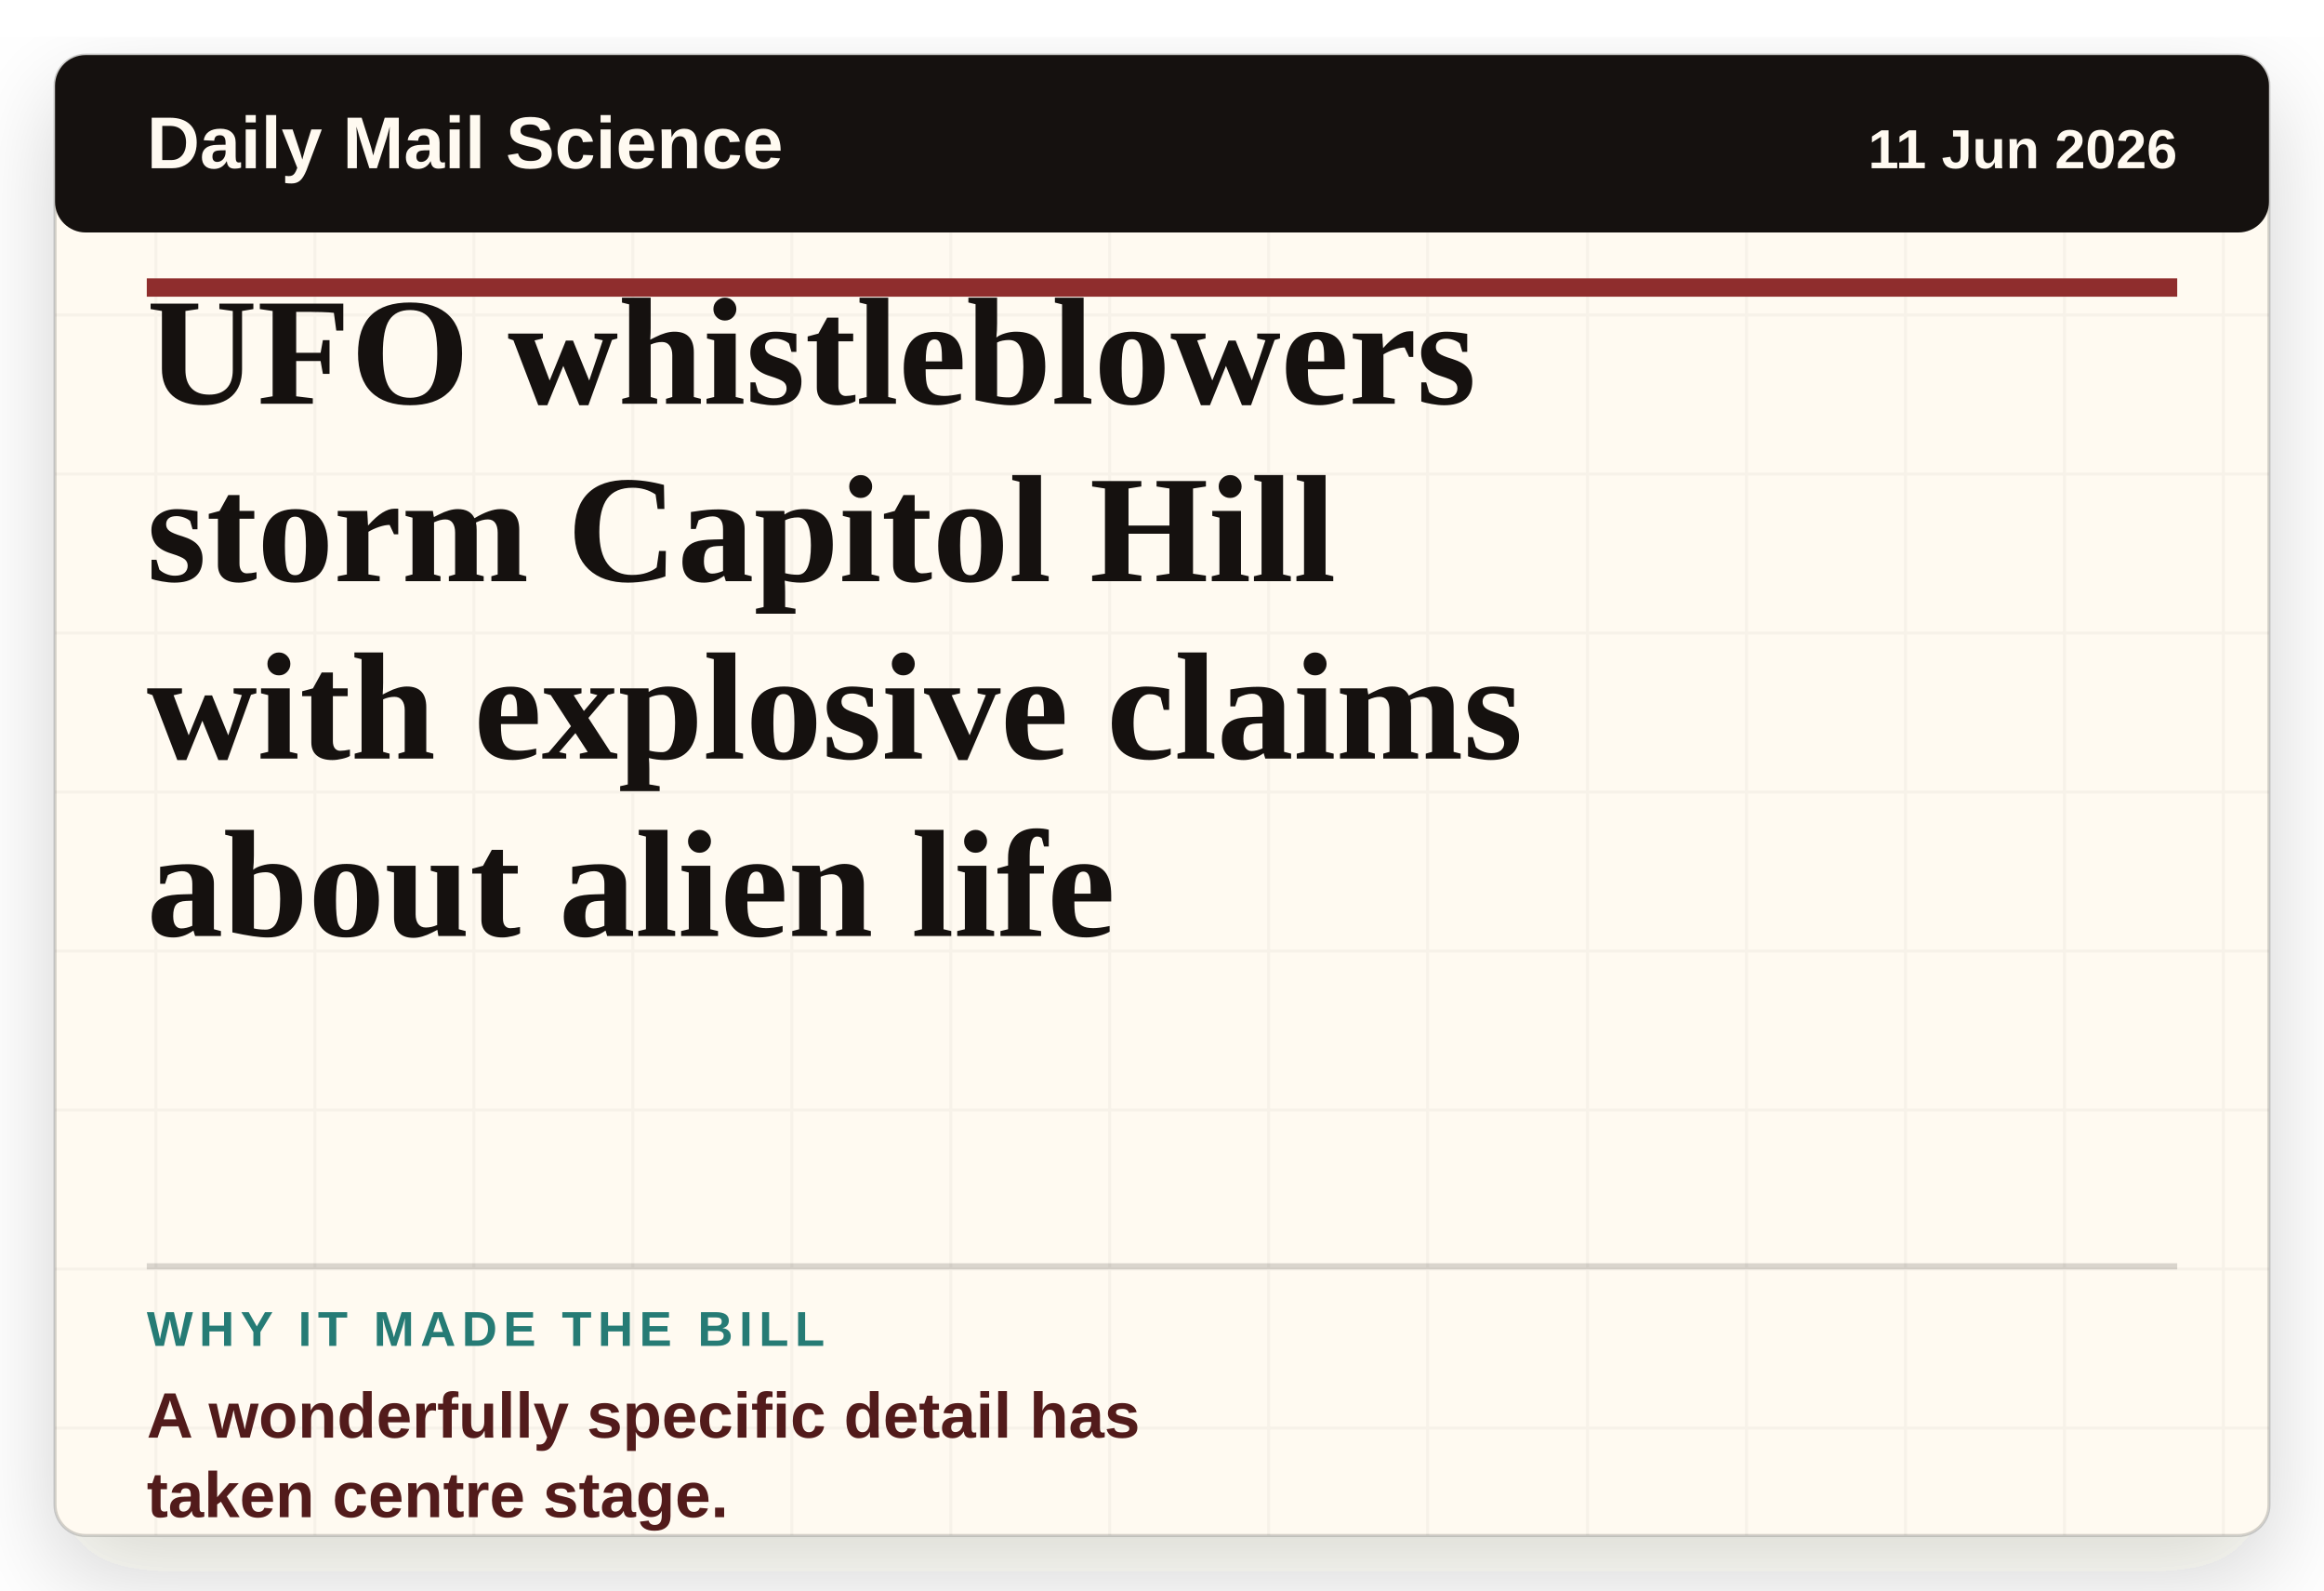
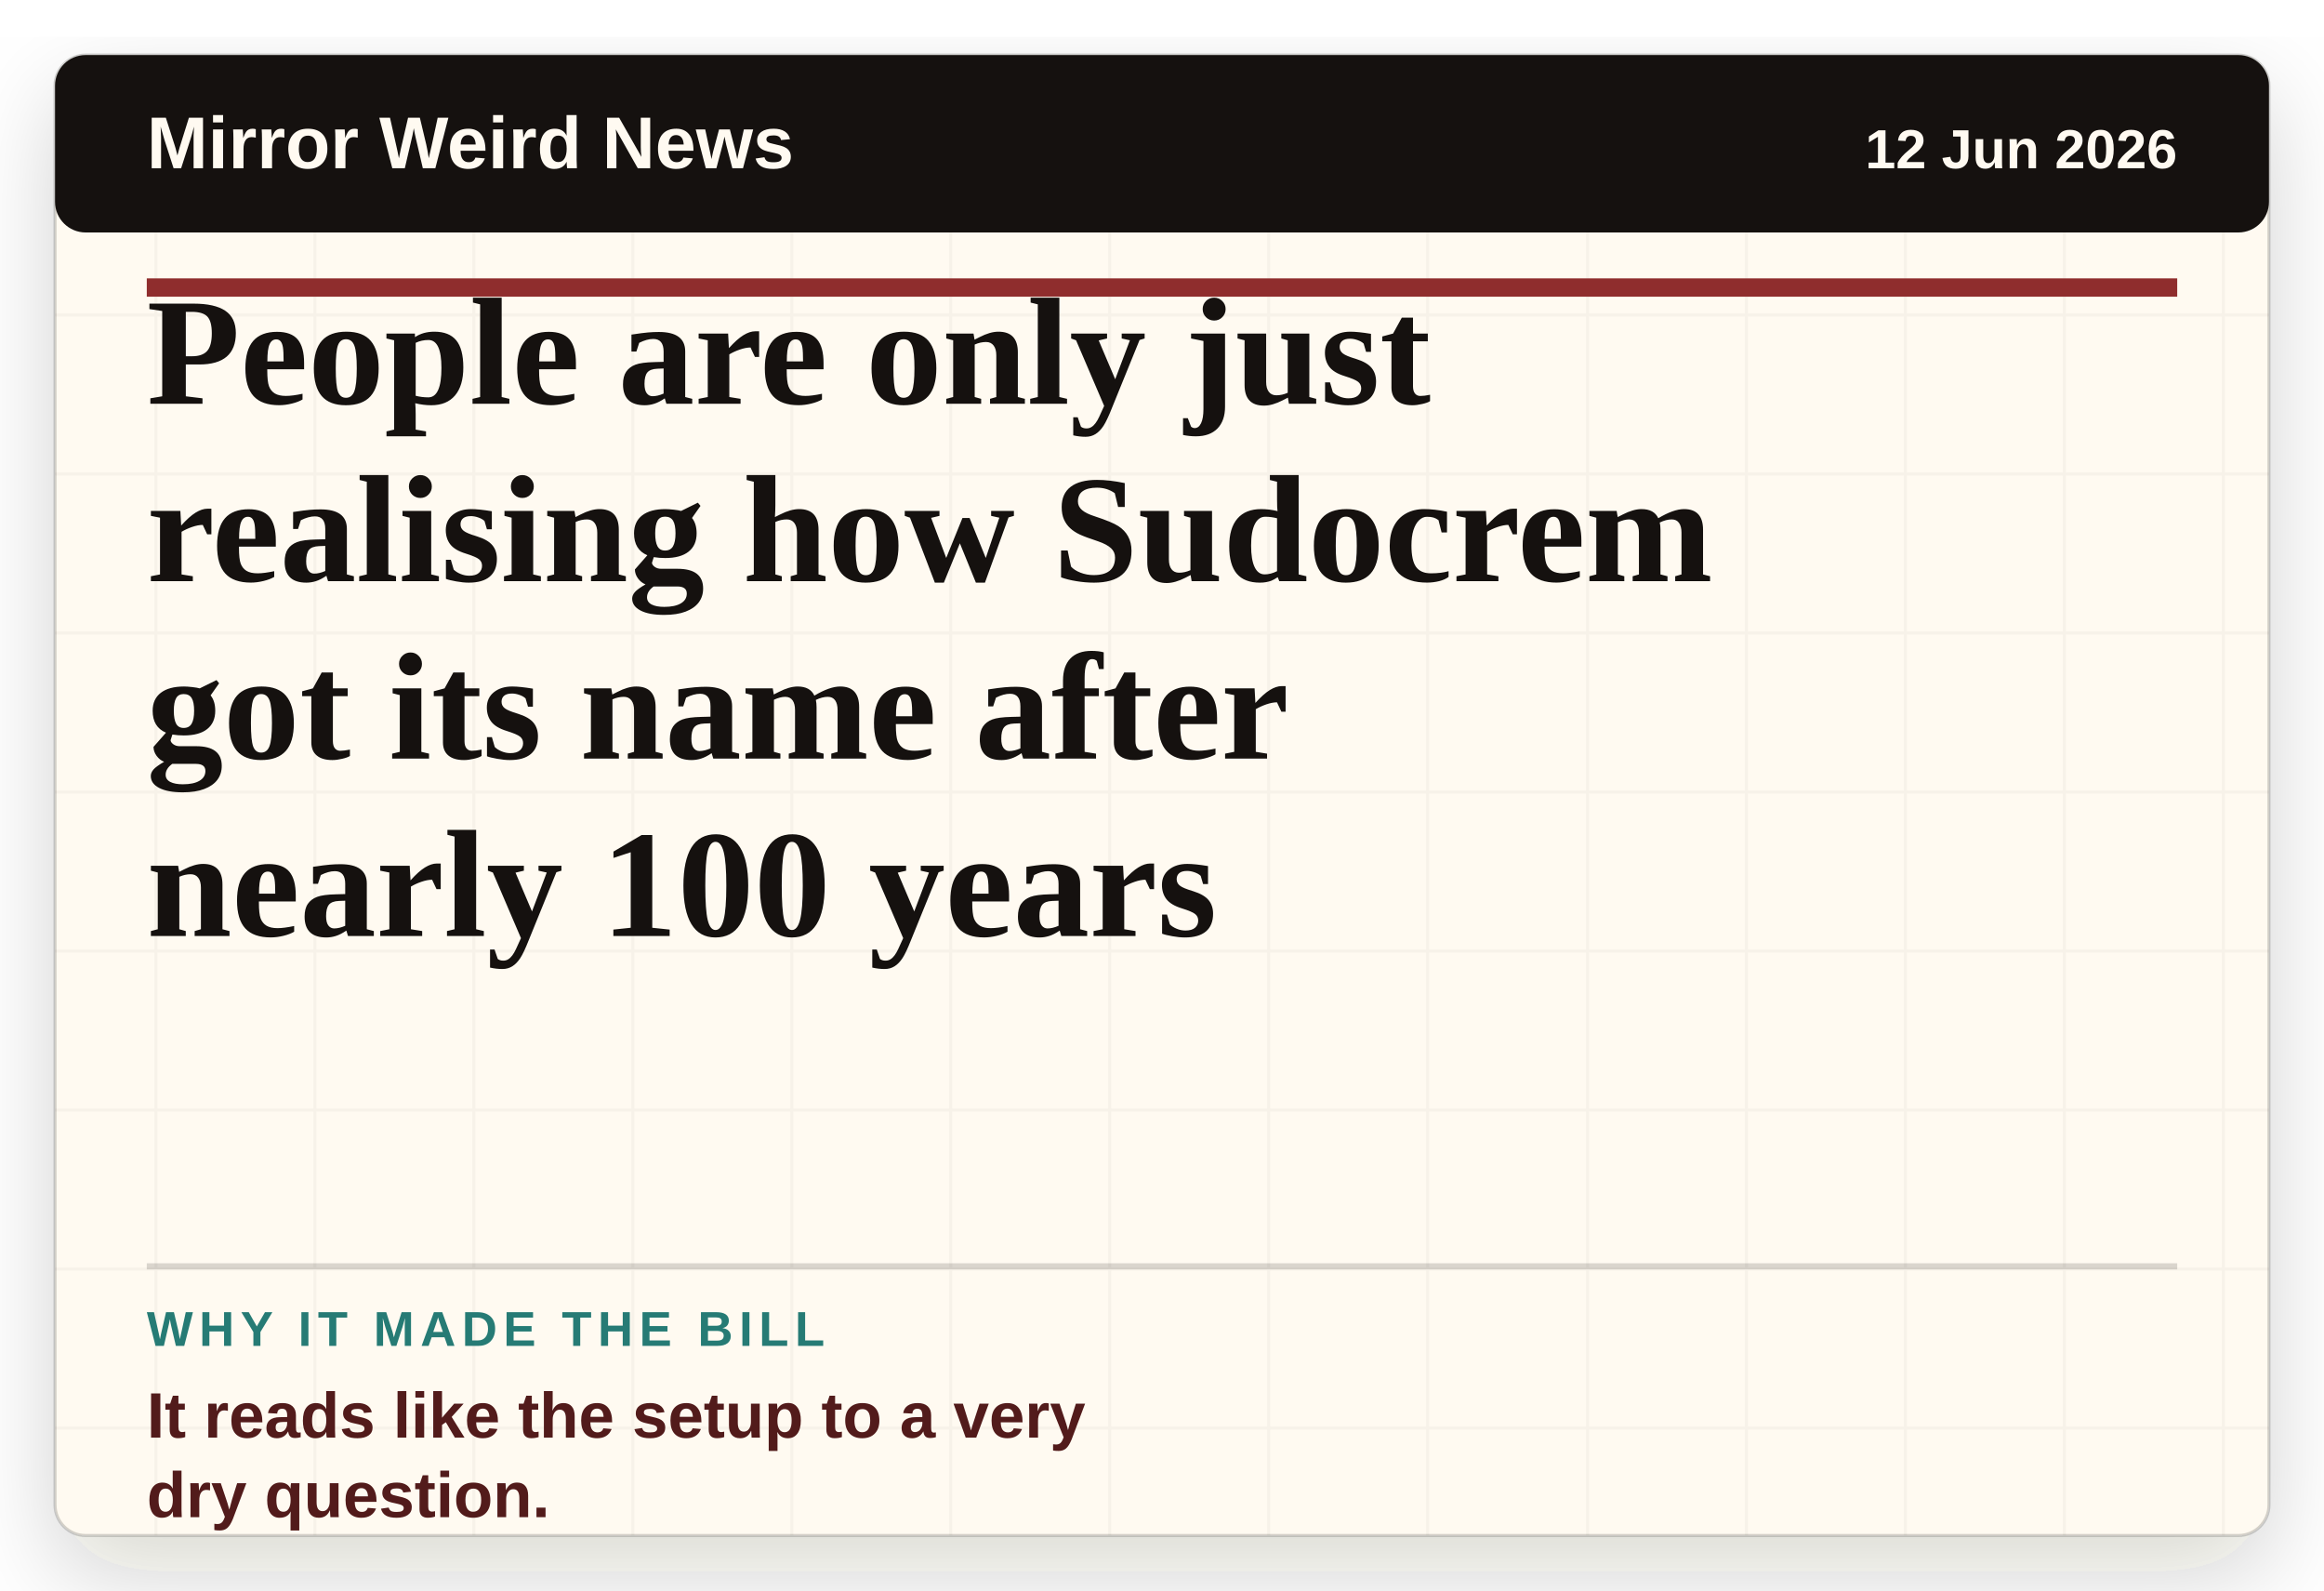
- <svg xmlns="http://www.w3.org/2000/svg" viewBox="0 0 760 520" role="img" aria-label="Headline card: UFO whistleblowers storm Capitol Hill with explosive claims about alien life">
+ <svg xmlns="http://www.w3.org/2000/svg" viewBox="0 0 760 520" role="img" aria-label="Headline card: People are only just realising how Sudocrem got its name after nearly 100 years">
  <defs>
    <filter id="paper-shadow" x="-8%" y="-8%" width="116%" height="116%">
      <feDropShadow dx="0" dy="12" stdDeviation="16" flood-color="#2c1c12" flood-opacity="0.18" />
    </filter>
    <pattern id="paper" width="52" height="52" patternUnits="userSpaceOnUse">
      <rect width="52" height="52" fill="#fffaf1" />
      <path d="M0 51H52M51 0V52" stroke="#15110f" stroke-opacity="0.035" />
    </pattern>
  </defs>
  <rect x="18" y="18" width="724" height="484" rx="10" fill="url(#paper)" filter="url(#paper-shadow)" />
  <rect x="18" y="18" width="724" height="484" rx="10" fill="none" stroke="#15110f" stroke-opacity="0.18" />
  <rect x="18" y="18" width="724" height="58" rx="10" fill="#15110f" />
-   <text x="48" y="55" class="masthead">Daily Mail Science</text>
-   <text x="712" y="55" class="date" text-anchor="end">11 Jun 2026</text>
+   <text x="48" y="55" class="masthead">Mirror Weird News</text>
+   <text x="712" y="55" class="date" text-anchor="end">12 Jun 2026</text>
  <line x1="48" y1="94" x2="712" y2="94" stroke="#8f2d2d" stroke-width="6" />
-   <text x="48" y="132" class="headline">UFO whistleblowers</text>
-   <text x="48" y="190" class="headline">storm Capitol Hill</text>
-   <text x="48" y="248" class="headline">with explosive claims</text>
-   <text x="48" y="306" class="headline">about alien life</text>
+   <text x="48" y="132" class="headline">People are only just</text>
+   <text x="48" y="190" class="headline">realising how Sudocrem</text>
+   <text x="48" y="248" class="headline">got its name after</text>
+   <text x="48" y="306" class="headline">nearly 100 years</text>
  <line x1="48" y1="414" x2="712" y2="414" stroke="#15110f" stroke-opacity="0.16" stroke-width="2" />
  <text x="48" y="440" class="label">WHY IT MADE THE BILL</text>
-   <text x="48" y="470" class="why">A wonderfully specific detail has</text>
-   <text x="48" y="496" class="why">taken centre stage.</text>
+   <text x="48" y="470" class="why">It reads like the setup to a very</text>
+   <text x="48" y="496" class="why">dry question.</text>
  <style>
    .masthead { fill: #fffaf1; font-family: Arial, sans-serif; font-size: 24px; font-weight: 800; letter-spacing: 0; }
    .date { fill: #fffaf1; font-family: Arial, sans-serif; font-size: 18px; font-weight: 700; letter-spacing: 0; }
    .headline { fill: #15110f; font-family: Georgia, 'Times New Roman', serif; font-size: 50px; font-weight: 800; letter-spacing: 0; }
    .label { fill: #267b75; font-family: Arial, sans-serif; font-size: 16px; font-weight: 900; letter-spacing: 2px; }
    .why { fill: #521b1b; font-family: Arial, sans-serif; font-size: 21px; font-weight: 800; letter-spacing: 0; }
  </style>
</svg>
